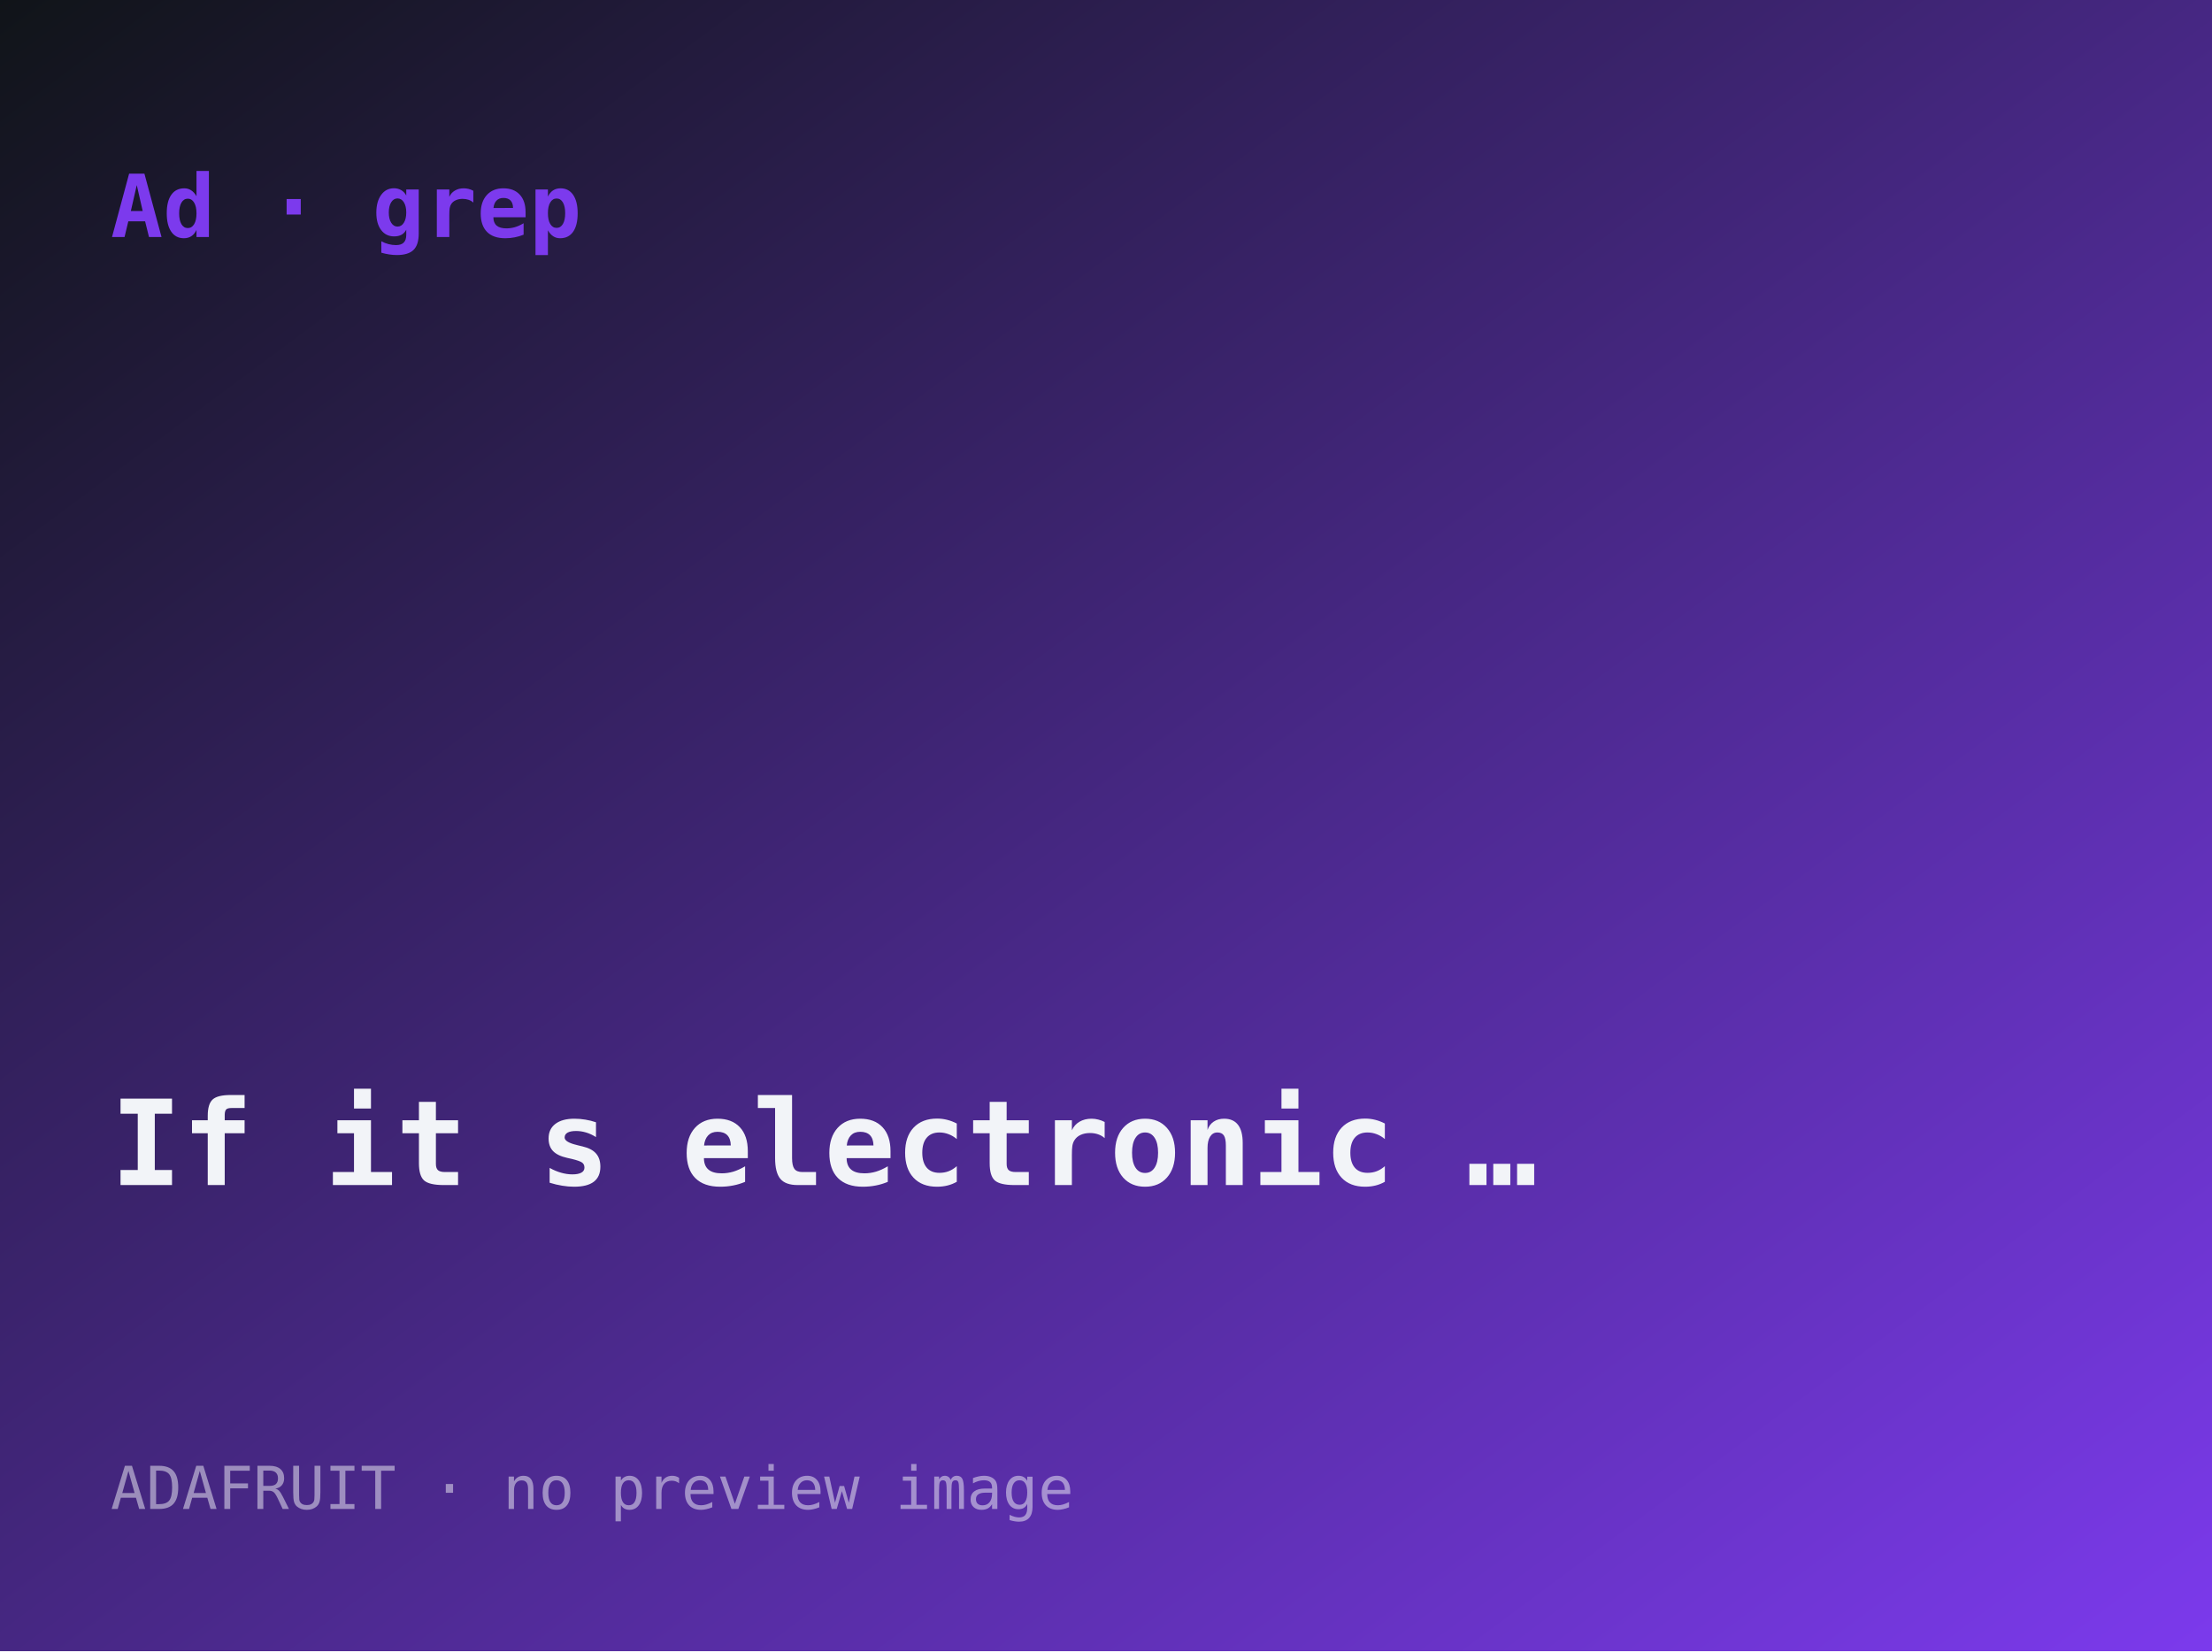
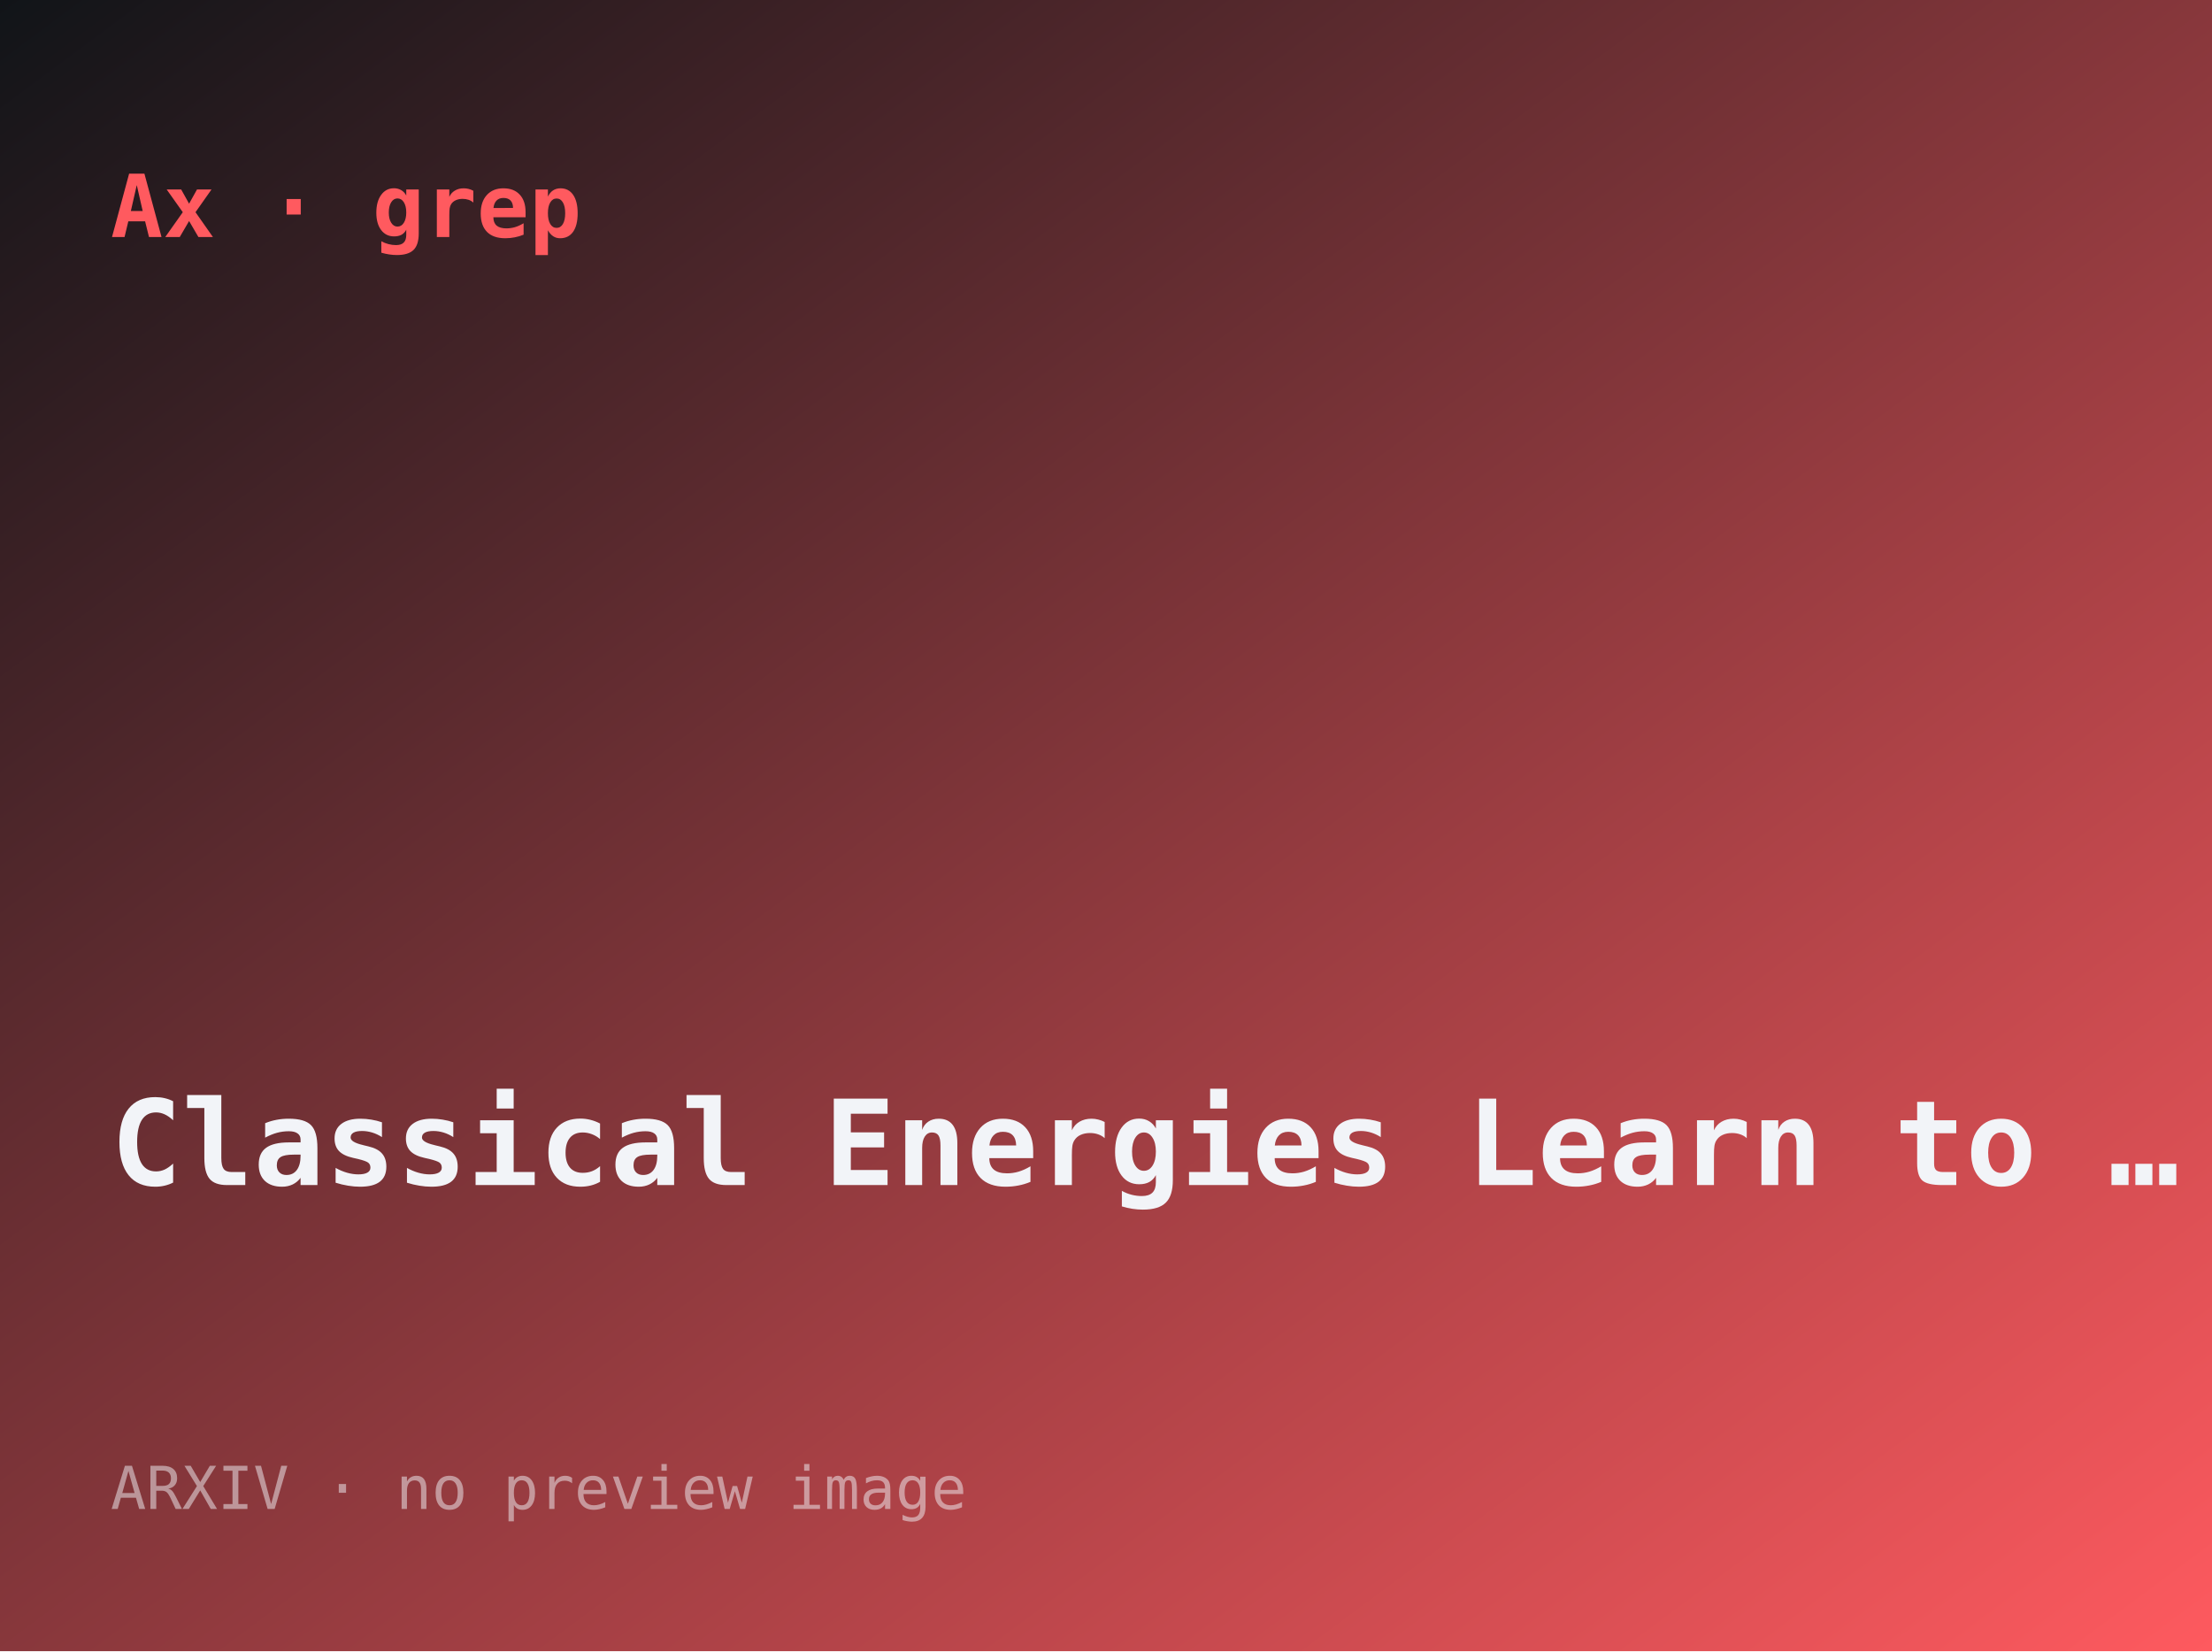
- <svg xmlns="http://www.w3.org/2000/svg" width="560" height="418" viewBox="0 0 560 418" role="img" aria-label="If it’s electronic paper, why not print to it?">
+ <svg xmlns="http://www.w3.org/2000/svg" width="560" height="418" viewBox="0 0 560 418" role="img" aria-label="Classical Energies Learn to Reason 1,000x Faster than Looped Models">
  <defs>
    <linearGradient id="g" x1="0" y1="0" x2="1" y2="1">
      <stop offset="0" stop-color="#101418" />
-       <stop offset="1" stop-color="#7c3aed" />
+       <stop offset="1" stop-color="#ff5a5f" />
    </linearGradient>
  </defs>
  <rect width="560" height="418" fill="url(#g)" />
-   <text x="28" y="60" font-family="ui-monospace,monospace" font-size="22" fill="#7c3aed" font-weight="700">Ad · grep</text>
-   <text x="28" y="300" font-family="ui-monospace,monospace" font-size="30" fill="#f2f4f8" font-weight="600">If it s electronic …</text>
-   <text x="28" y="382" font-family="ui-monospace,monospace" font-size="15" fill="rgba(242,244,248,.5)">ADAFRUIT · no preview image</text>
+   <text x="28" y="60" font-family="ui-monospace,monospace" font-size="22" fill="#ff5a5f" font-weight="700">Ax · grep</text>
+   <text x="28" y="300" font-family="ui-monospace,monospace" font-size="30" fill="#f2f4f8" font-weight="600">Classical Energies Learn to …</text>
+   <text x="28" y="382" font-family="ui-monospace,monospace" font-size="15" fill="rgba(242,244,248,.5)">ARXIV · no preview image</text>
</svg>
